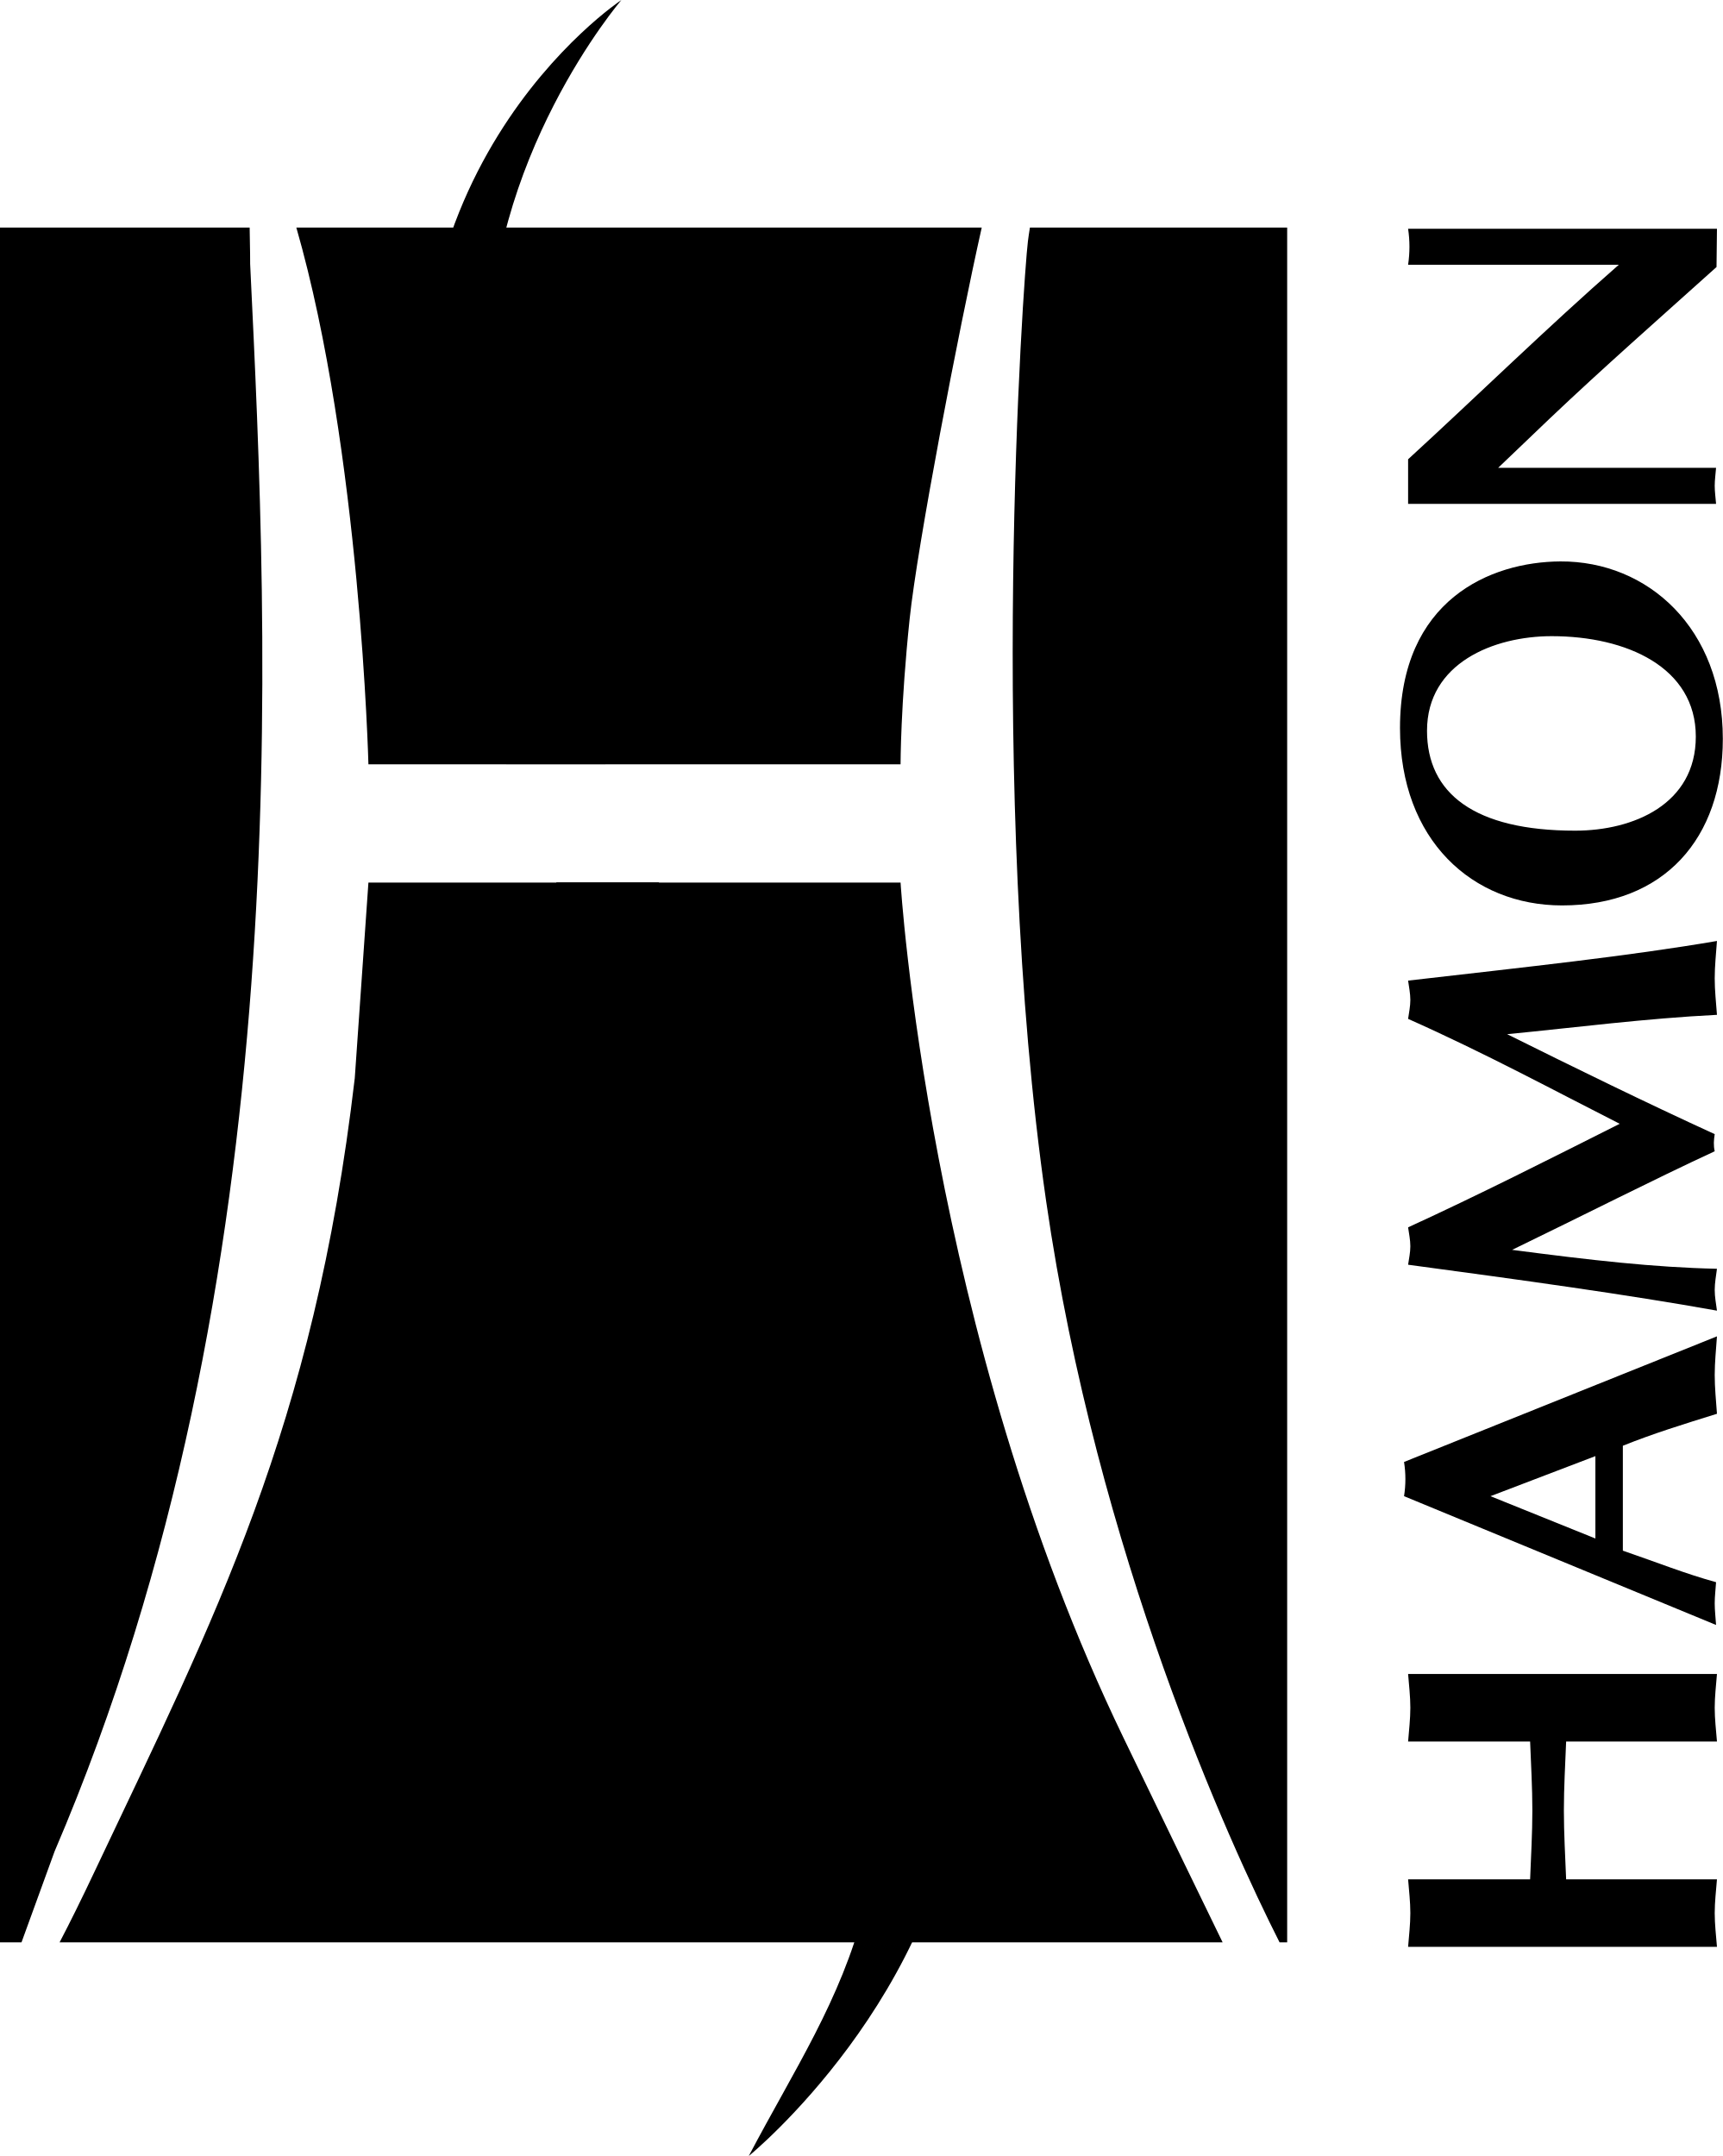
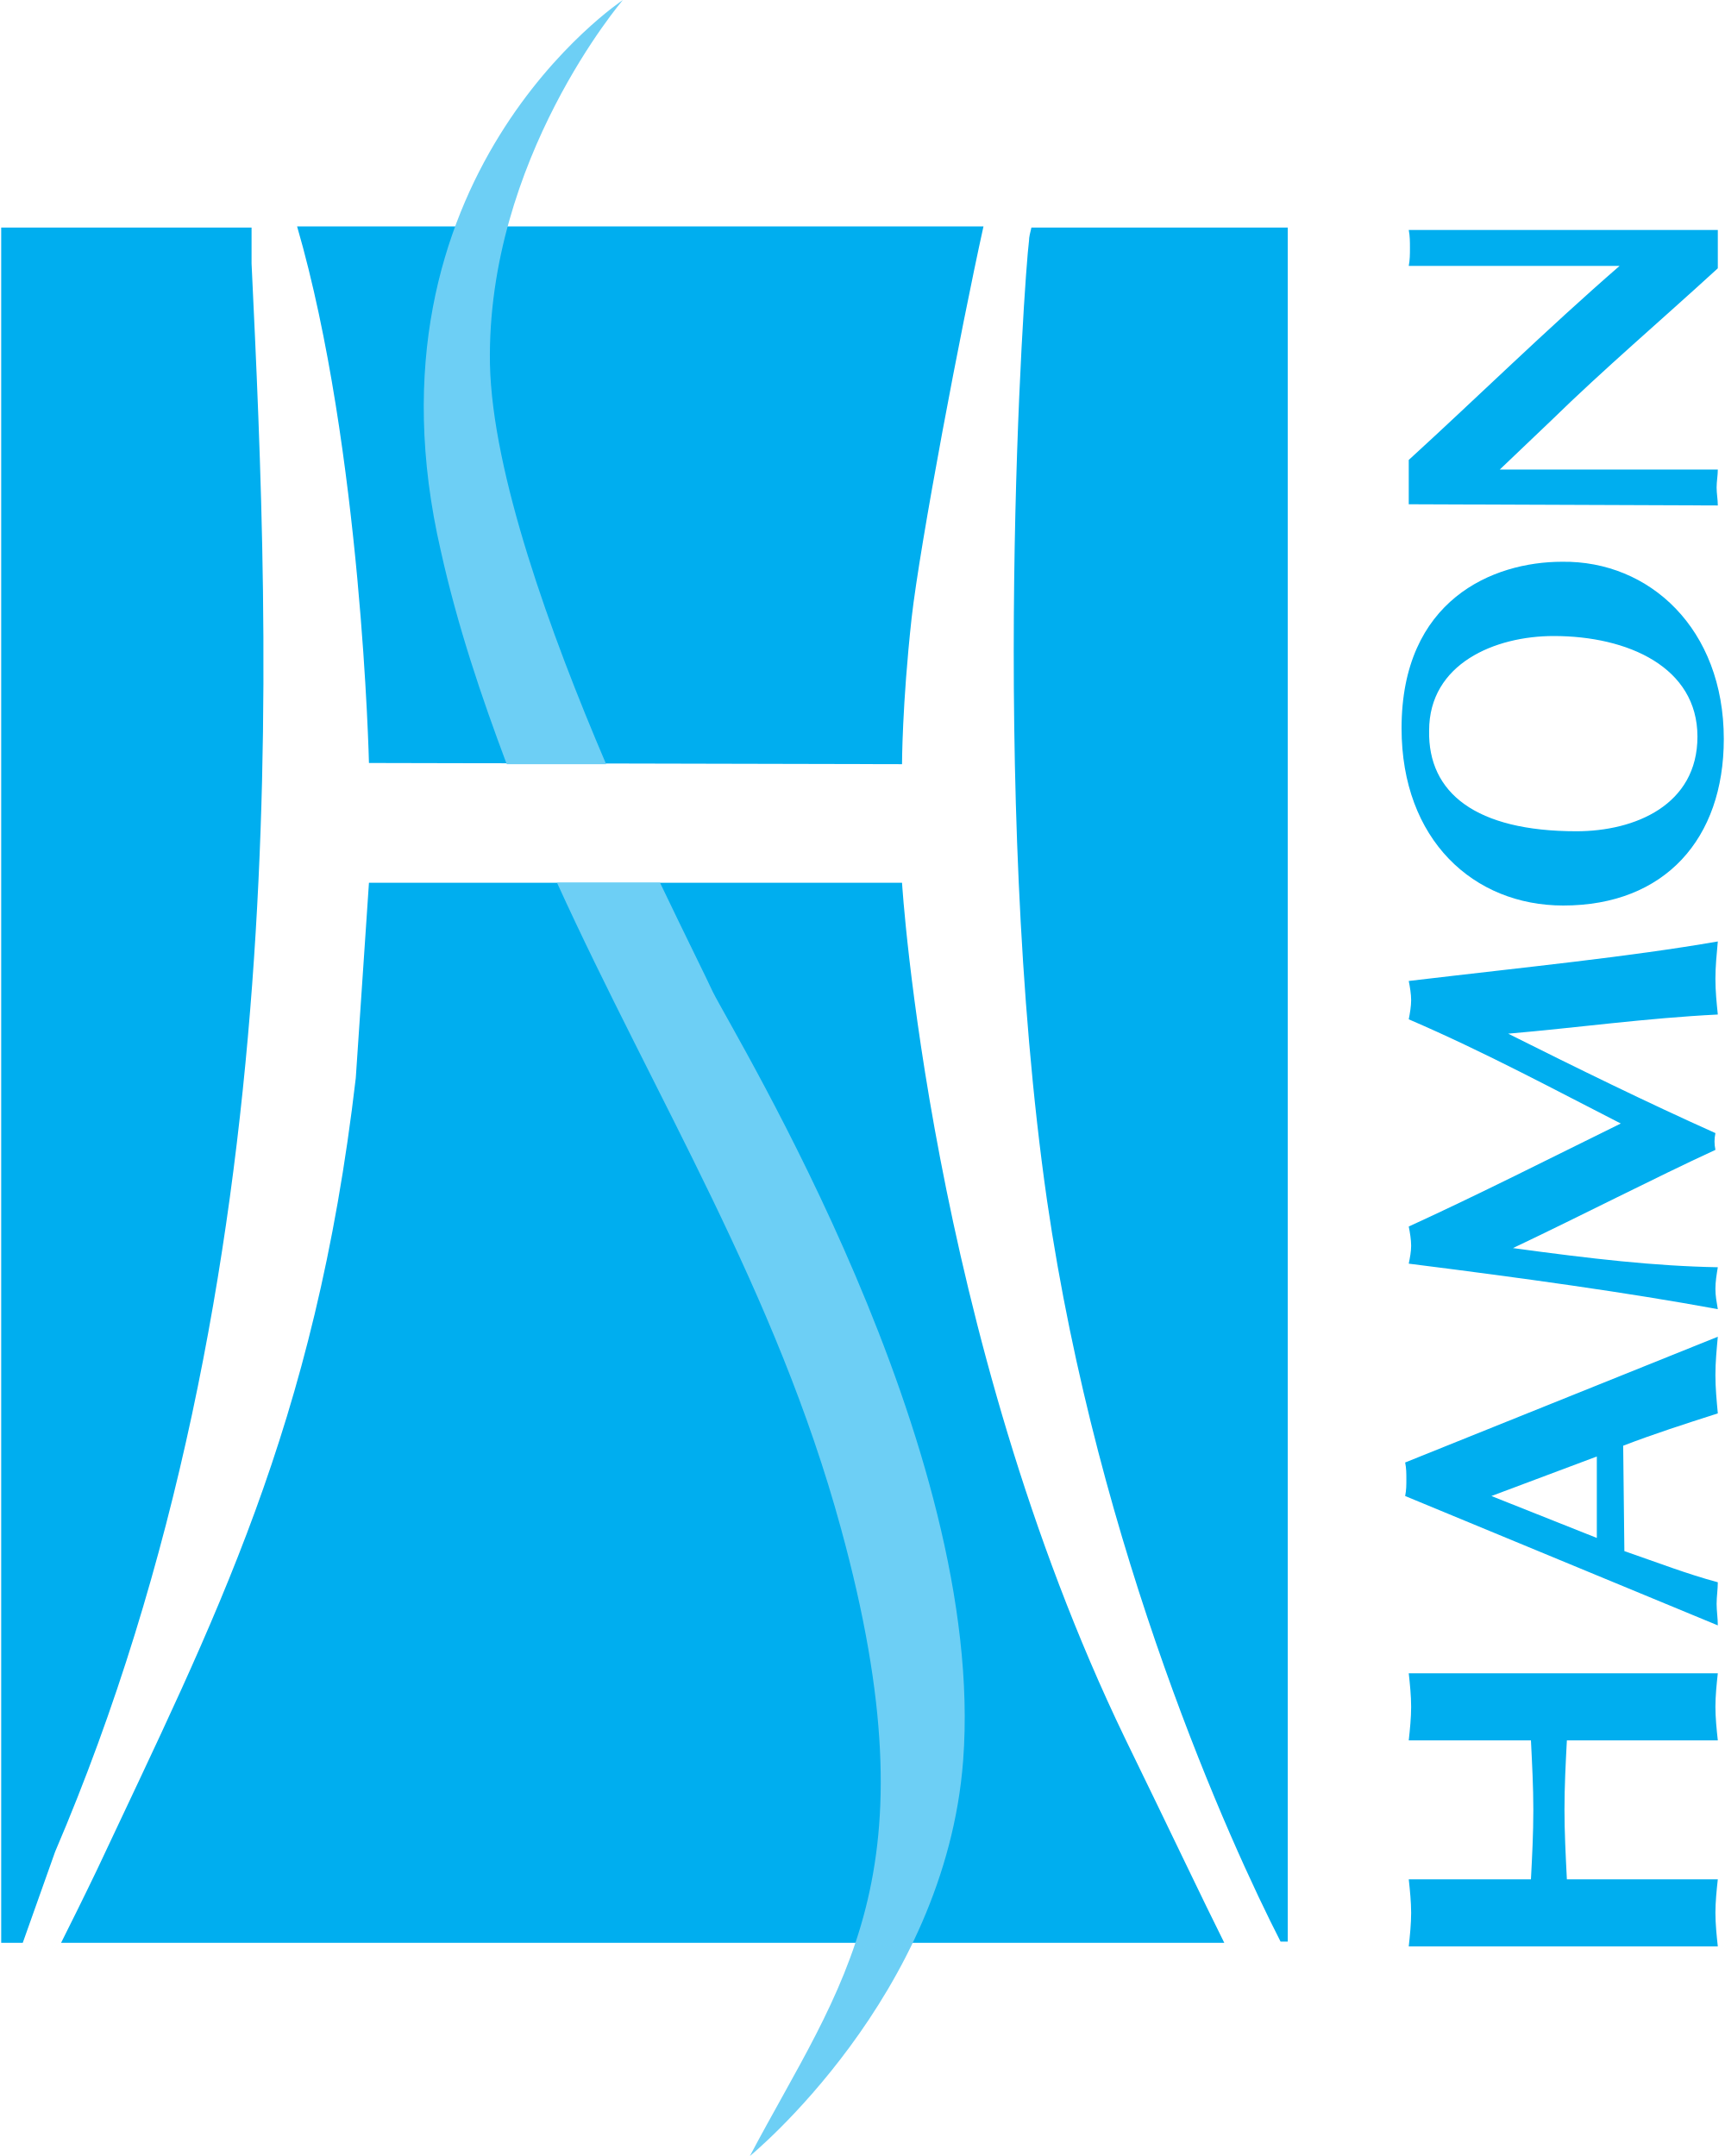
- <svg viewBox="188 -82 143.841 180">
-   <path fill="#00aeef;" class="primary" d="M192.975,80.164h97.104c-1.766-3.622-4.4-9.055-8.281-17.089  C265.468,29.278,263.19-8.317,263.19-8.317h-44.43l-1.14,16.329c-3.418,29.241-11.772,45.191-21.646,66.076  C194.794,76.587,193.804,78.581,192.975,80.164L192.975,80.164z" />
-   <path fill="#00aeef;" class="primary" d="M273.823-61.862c-0.38,3.038-3.417,45.949,1.518,80.126c4.266,29.536,15.337,53.68,19.492,61.899  h0.635V-63.001H273.99C273.926-62.611,273.869-62.228,273.823-61.862L273.823-61.862z" />
-   <path fill="#00aeef;" class="primary" d="M192.557,72.57c20.506-47.849,17.848-101.014,16.329-132.533c0,0,0-1.303-0.042-3.038H188V80.164  h1.795L192.557,72.57L192.557,72.57z" />
-   <path fill="#00aeef;" class="primary" d="M263.189-18.191c0,0,0-4.937,0.76-12.152c0.651-6.186,4.092-24.084,6.018-32.658h-57.225  c5.354,18.617,6.018,44.81,6.018,44.81H263.189L263.189-18.191z" />
-   <path fill="#3c93b3;" class="swoosh" d="M230.26-18.203h8.287c-4.689-10.959-9.473-24.259-9.677-33.417C228.49-68.709,239.883-82,239.883-82  s-22.405,14.81-15.189,45.95C226.154-29.745,228.073-23.847,230.26-18.203L230.26-18.203z" />
-   <path fill="#3c93b3;" class="swoosh" d="M243-8.329h-8.565c8.196,18.008,18.28,34.143,23.676,53.924c7.974,29.241,0,37.975-7.595,52.405  c0,0,16.329-13.291,17.848-33.039c2.017-26.223-18.987-60.379-20.885-64.177C246.933-0.305,245.201-3.676,243-8.329L243-8.329z" />
-   <path fill="#00aeef;" class="primary" d="M305.565,80.538c0.074-0.939,0.187-1.879,0.187-2.819c0-0.941-0.113-1.879-0.187-2.819h10.187  c0.074-1.917,0.187-3.835,0.187-5.752c0-1.917-0.113-3.833-0.187-5.751h-10.187c0.074-0.939,0.187-1.88,0.187-2.82  s-0.113-1.879-0.187-2.819h25.787c-0.074,0.94-0.188,1.879-0.188,2.819s0.113,1.881,0.188,2.82h-12.593  c-0.076,1.918-0.188,3.834-0.188,5.751s0.112,3.835,0.188,5.752h12.593c-0.074,0.94-0.188,1.879-0.188,2.819  s0.113,1.879,0.188,2.819H305.565L305.565,80.538z" />
-   <path fill="#00aeef;" class="primary" d="M323.495,47.462c2.857,0.978,5.188,1.918,7.782,2.632c-0.037,0.601-0.113,1.165-0.113,1.766  c0,0.601,0.076,1.203,0.113,1.805l-26.051-10.752c0.075-0.488,0.112-0.94,0.112-1.428s-0.037-0.94-0.112-1.429l26.126-10.487  c-0.074,1.09-0.188,2.143-0.188,3.233c0,1.091,0.113,2.143,0.188,3.232c-2.781,0.865-5.337,1.653-7.857,2.669V47.462L323.495,47.462  z M321.202,39.568l-8.759,3.345l8.759,3.533V39.568L321.202,39.568z" />
-   <path fill="#00aeef;" class="primary" d="M305.565,3.064c0.074-0.527,0.187-1.052,0.187-1.579c0-0.525-0.113-1.09-0.187-1.616  c10.112-1.165,18.306-2.03,25.787-3.309c-0.074,1.053-0.188,2.067-0.188,3.121c0,1.053,0.113,1.993,0.188,3.045  c-5.976,0.3-11.727,1.052-17.518,1.616c5.751,2.857,11.504,5.676,17.33,8.345c-0.076,0.488-0.113,0.94,0,1.429  c-5.189,2.405-11.014,5.376-16.916,8.232c6.615,0.865,11.841,1.465,17.104,1.579c-0.074,0.601-0.188,1.165-0.188,1.767  s0.113,1.128,0.188,1.729c-7.556-1.353-16.277-2.555-25.787-3.834c0.074-0.526,0.187-1.016,0.187-1.542s-0.113-1.053-0.187-1.579  c5.902-2.706,11.765-5.676,17.667-8.645C317.895,9.117,311.993,5.921,305.565,3.064L305.565,3.064z" />
-   <path fill="#00aeef;" class="primary" d="M331.841-20.317c0,8.308-4.887,13.909-13.42,13.909c-7.481,0-13.533-5.451-13.533-14.811  c0-10.713,7.555-13.871,13.383-13.909C325.6-35.166,331.841-29.528,331.841-20.317L331.841-20.317z M319.511-12.649  c4.886,0,10.075-2.218,10.075-7.856c0-5.789-5.79-8.383-12.029-8.383c-4.85,0-10.413,2.255-10.413,7.895  C307.143-15.769,311.091-12.649,319.511-12.649L319.511-12.649z" />
-   <path fill="#00aeef;" class="primary" d="M305.565-39.934v-3.722c5.825-5.338,11.54-10.939,17.592-16.24h-17.592  c0.074-0.488,0.112-1.015,0.112-1.503s-0.038-1.015-0.112-1.503h25.787l-0.037,3.195c-4.849,4.36-9.473,8.42-13.946,12.668  l-4.286,4.097h18.194c-0.037,0.489-0.113,1.015-0.113,1.503c0,0.489,0.076,1.015,0.113,1.504L305.565-39.934L305.565-39.934z" />
+ <svg xmlns="http://www.w3.org/2000/svg" version="1.1" id="Layer_1" x="0px" y="0px" viewBox="0 0 144 180" style="enable-background:new 0 0 144 180;" xml:space="preserve">
+   <style type="text/css">
+ 	.st0{fill:#00AEEF;}
+ 	.st1{fill:#6DCFF5;}
+ </style>
+   <path id="XMLID_16_" class="st0" d="M5.1,162.2h97.1c-1.8-3.6-4.4-9.1-8.3-17.1c-16.3-33.8-18.6-71.4-18.6-71.4H30.8L29.7,90  c-3.4,29.2-11.8,45.2-21.6,66.1C6.9,158.6,5.9,160.6,5.1,162.2L5.1,162.2z" />
+   <path id="XMLID_15_" class="st0" d="M85.9,20.1c-0.4,3-3.4,45.9,1.5,80.1c4.3,29.5,15.3,53.7,19.5,61.9h0.6V19H86.1  C86,19.4,85.9,19.8,85.9,20.1L85.9,20.1z" />
+   <path id="XMLID_14_" class="st0" d="M4.6,154.6C25.1,106.7,22.5,53.6,21,22c0,0,0-1.3,0-3H0.1v143.2h1.8L4.6,154.6L4.6,154.6z" />
+   <path id="XMLID_13_" class="st0" d="M75.3,63.8c0,0,0-4.9,0.8-12.2c0.7-6.2,4.1-24.1,6-32.7H24.8c5.4,18.6,6,44.8,6,44.8L75.3,63.8  L75.3,63.8z" />
+   <path id="XMLID_12_" class="st1" d="M42.3,63.8h8.3c-4.7-11-9.5-24.3-9.7-33.4C40.6,13.3,52,0,52,0S29.6,14.8,36.8,46  C38.2,52.3,40.2,58.2,42.3,63.8L42.3,63.8z" />
+   <path id="XMLID_11_" class="st1" d="M55.1,73.7h-8.6c8.2,18,18.3,34.1,23.7,53.9c8,29.2,0,38-7.6,52.4c0,0,16.3-13.3,17.8-33  c2-26.2-19-60.4-20.9-64.2C59,81.7,57.3,78.3,55.1,73.7L55.1,73.7z" />
+   <path id="XMLID_10_" class="st0" d="M117.6,162.5c0.1-0.9,0.2-1.9,0.2-2.8c0-0.9-0.1-1.9-0.2-2.8h10.2c0.1-1.9,0.2-3.8,0.2-5.8  c0-1.9-0.1-3.8-0.2-5.8h-10.2c0.1-0.9,0.2-1.9,0.2-2.8c0-0.9-0.1-1.9-0.2-2.8h25.8c-0.1,0.9-0.2,1.9-0.2,2.8c0,0.9,0.1,1.9,0.2,2.8  h-12.6c-0.1,1.9-0.2,3.8-0.2,5.8c0,1.9,0.1,3.8,0.2,5.8h12.6c-0.1,0.9-0.2,1.9-0.2,2.8s0.1,1.9,0.2,2.8H117.6L117.6,162.5z" />
+   <path id="XMLID_7_" class="st0" d="M135.6,129.5c2.9,1,5.2,1.9,7.8,2.6c0,0.6-0.1,1.2-0.1,1.8s0.1,1.2,0.1,1.8l-26.1-10.8  c0.1-0.5,0.1-0.9,0.1-1.4s0-0.9-0.1-1.4l26.1-10.5c-0.1,1.1-0.2,2.1-0.2,3.2c0,1.1,0.1,2.1,0.2,3.2c-2.8,0.9-5.3,1.7-7.9,2.7  L135.6,129.5L135.6,129.5z M133.3,121.6l-8.8,3.3l8.8,3.5V121.6L133.3,121.6z" />
+   <path id="XMLID_6_" class="st0" d="M117.6,85.1c0.1-0.5,0.2-1.1,0.2-1.6c0-0.5-0.1-1.1-0.2-1.6c10.1-1.2,18.3-2,25.8-3.3  c-0.1,1.1-0.2,2.1-0.2,3.1c0,1.1,0.1,2,0.2,3c-6,0.3-11.7,1.1-17.5,1.6c5.8,2.9,11.5,5.7,17.3,8.3c-0.1,0.5-0.1,0.9,0,1.4  c-5.2,2.4-11,5.4-16.9,8.2c6.6,0.9,11.8,1.5,17.1,1.6c-0.1,0.6-0.2,1.2-0.2,1.8s0.1,1.1,0.2,1.7c-7.6-1.4-16.3-2.6-25.8-3.8  c0.1-0.5,0.2-1,0.2-1.5c0-0.5-0.1-1.1-0.2-1.6c5.9-2.7,11.8-5.7,17.7-8.6C130,91.1,124.1,87.9,117.6,85.1L117.6,85.1z" />
+   <path id="XMLID_3_" class="st0" d="M143.9,61.7c0,8.3-4.9,13.9-13.4,13.9c-7.5,0-13.5-5.5-13.5-14.8c0-10.7,7.6-13.9,13.4-13.9  C137.7,46.8,143.9,52.5,143.9,61.7L143.9,61.7z M131.6,69.4c4.9,0,10.1-2.2,10.1-7.9c0-5.8-5.8-8.4-12-8.4c-4.9,0-10.4,2.3-10.4,7.9  C119.2,66.2,123.2,69.4,131.6,69.4L131.6,69.4z" />
+   <path id="XMLID_2_" class="st0" d="M117.6,42.1v-3.7c5.8-5.3,11.5-10.9,17.6-16.2h-17.6c0.1-0.5,0.1-1,0.1-1.5s0-1-0.1-1.5h25.8  l0,3.2c-4.8,4.4-9.5,8.4-13.9,12.7l-4.3,4.1h18.2c0,0.5-0.1,1-0.1,1.5c0,0.5,0.1,1,0.1,1.5L117.6,42.1L117.6,42.1z" />
</svg>
